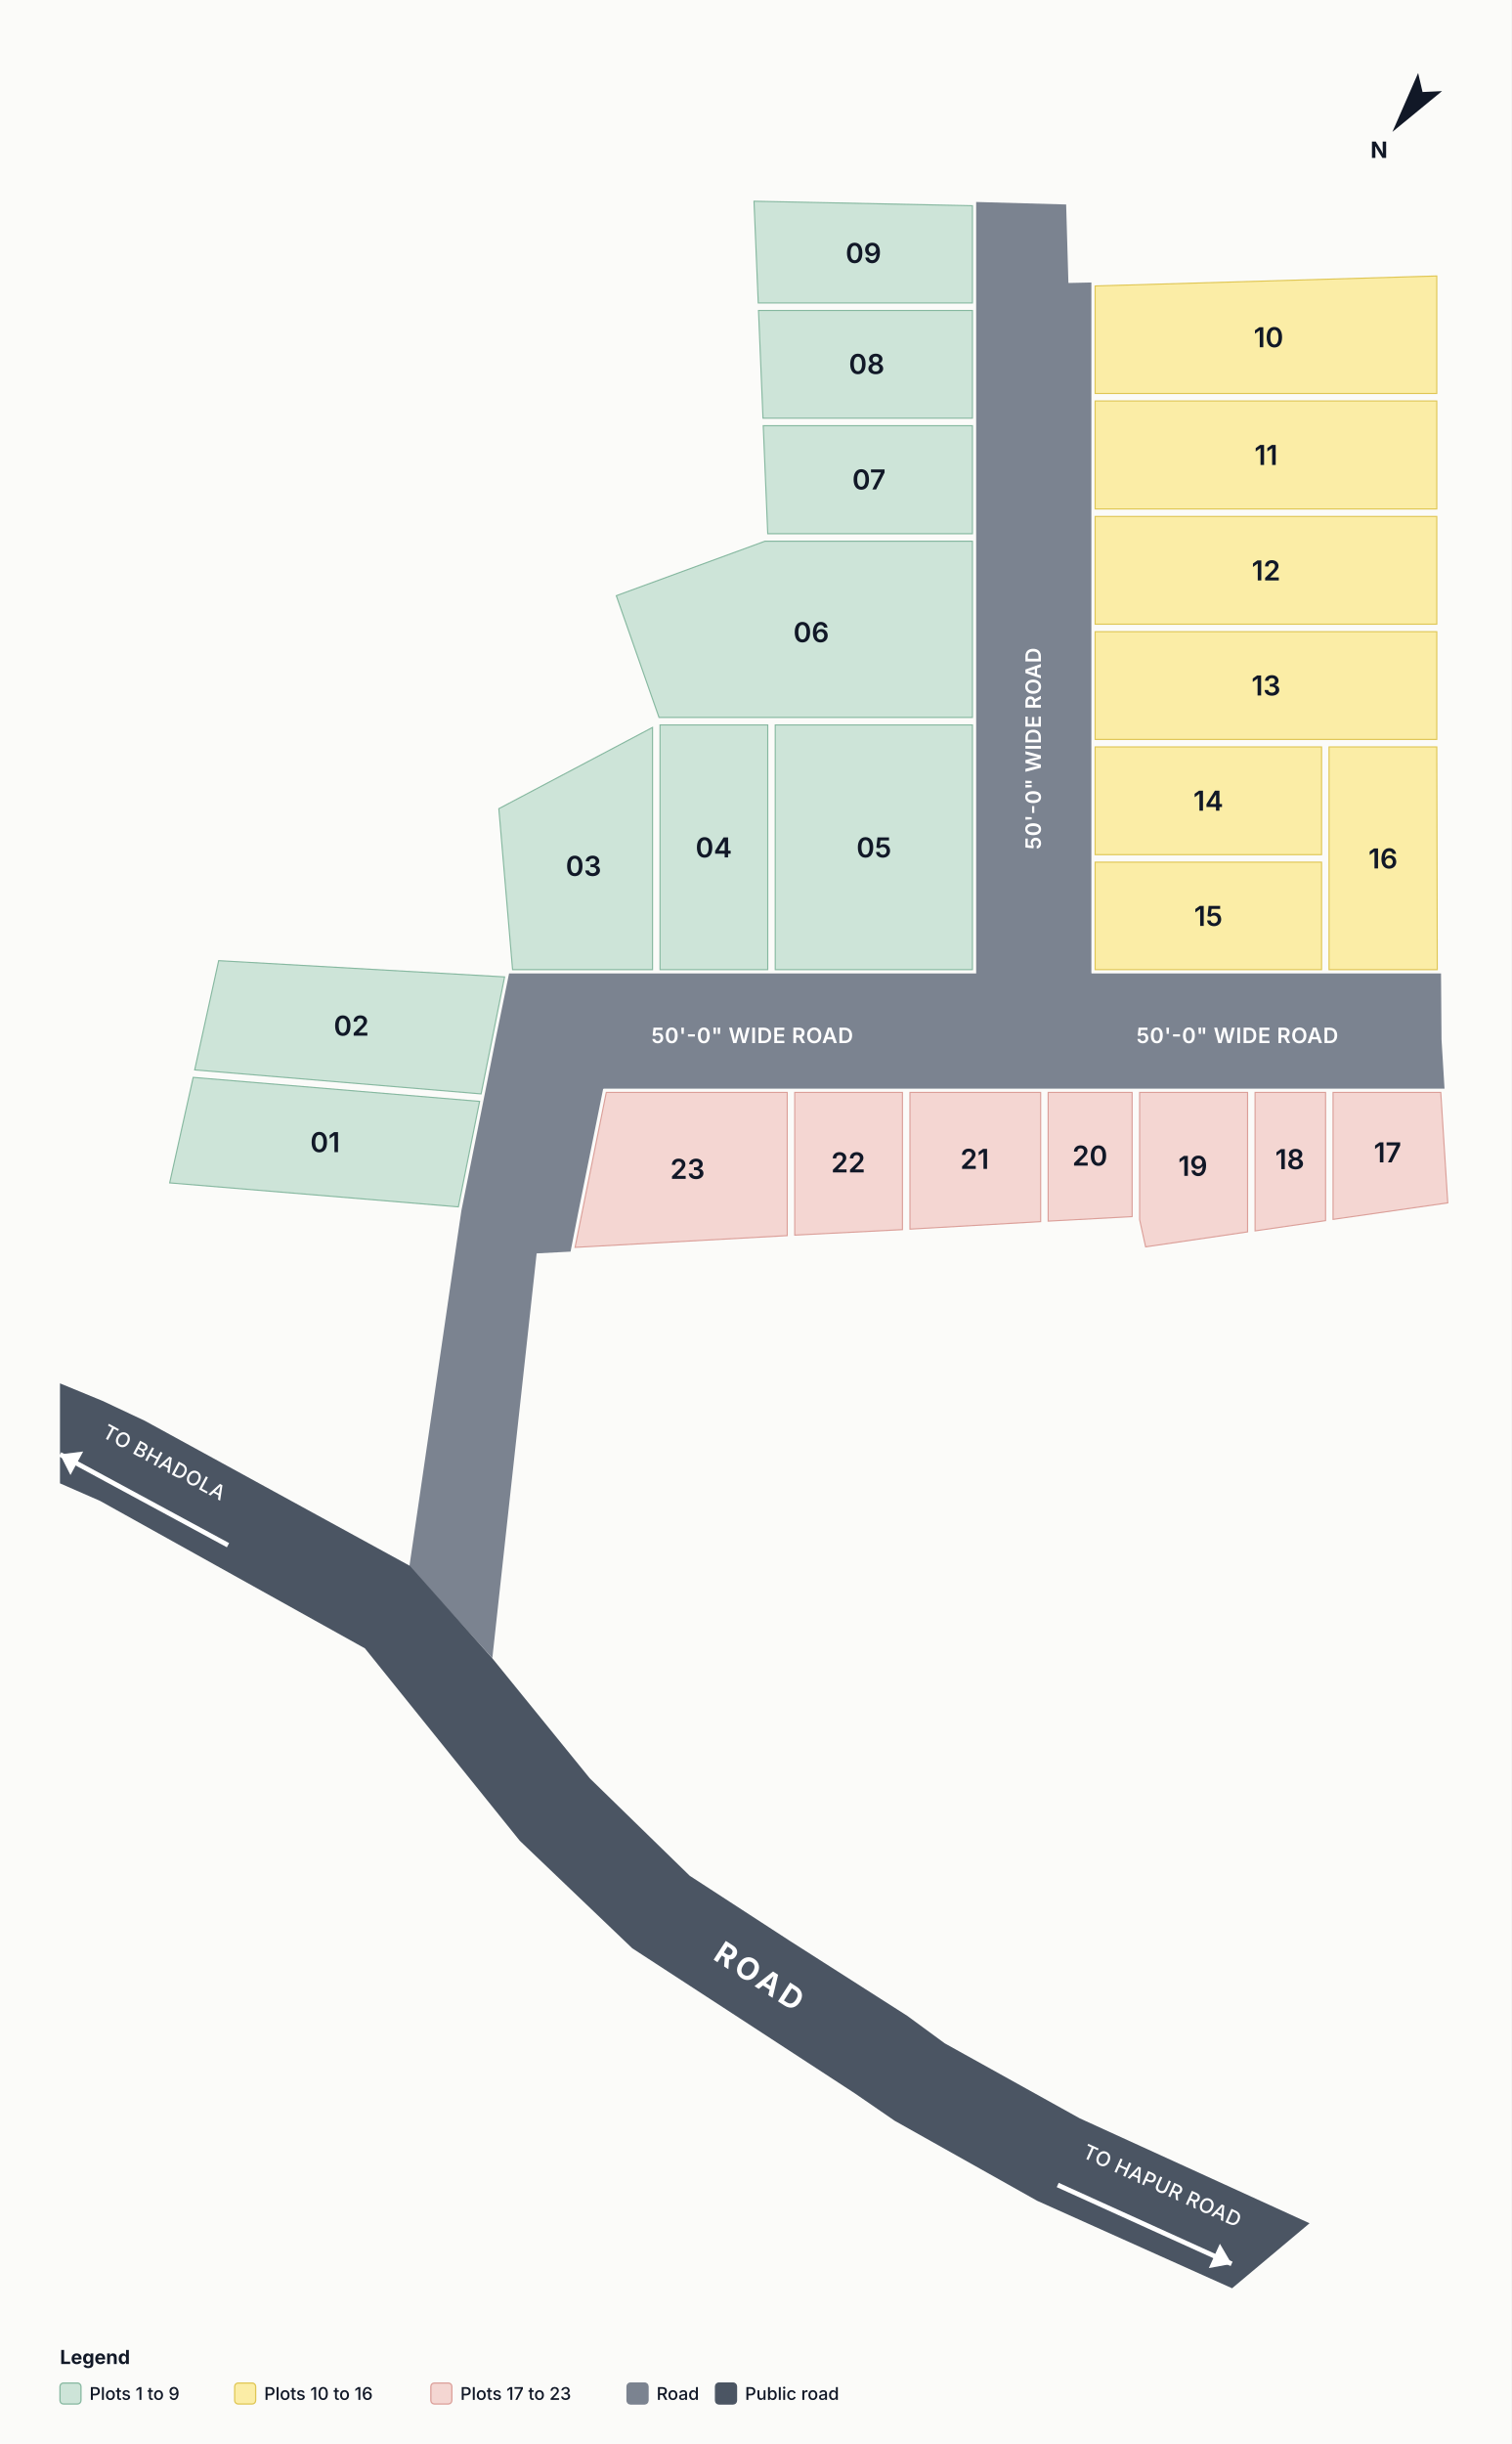
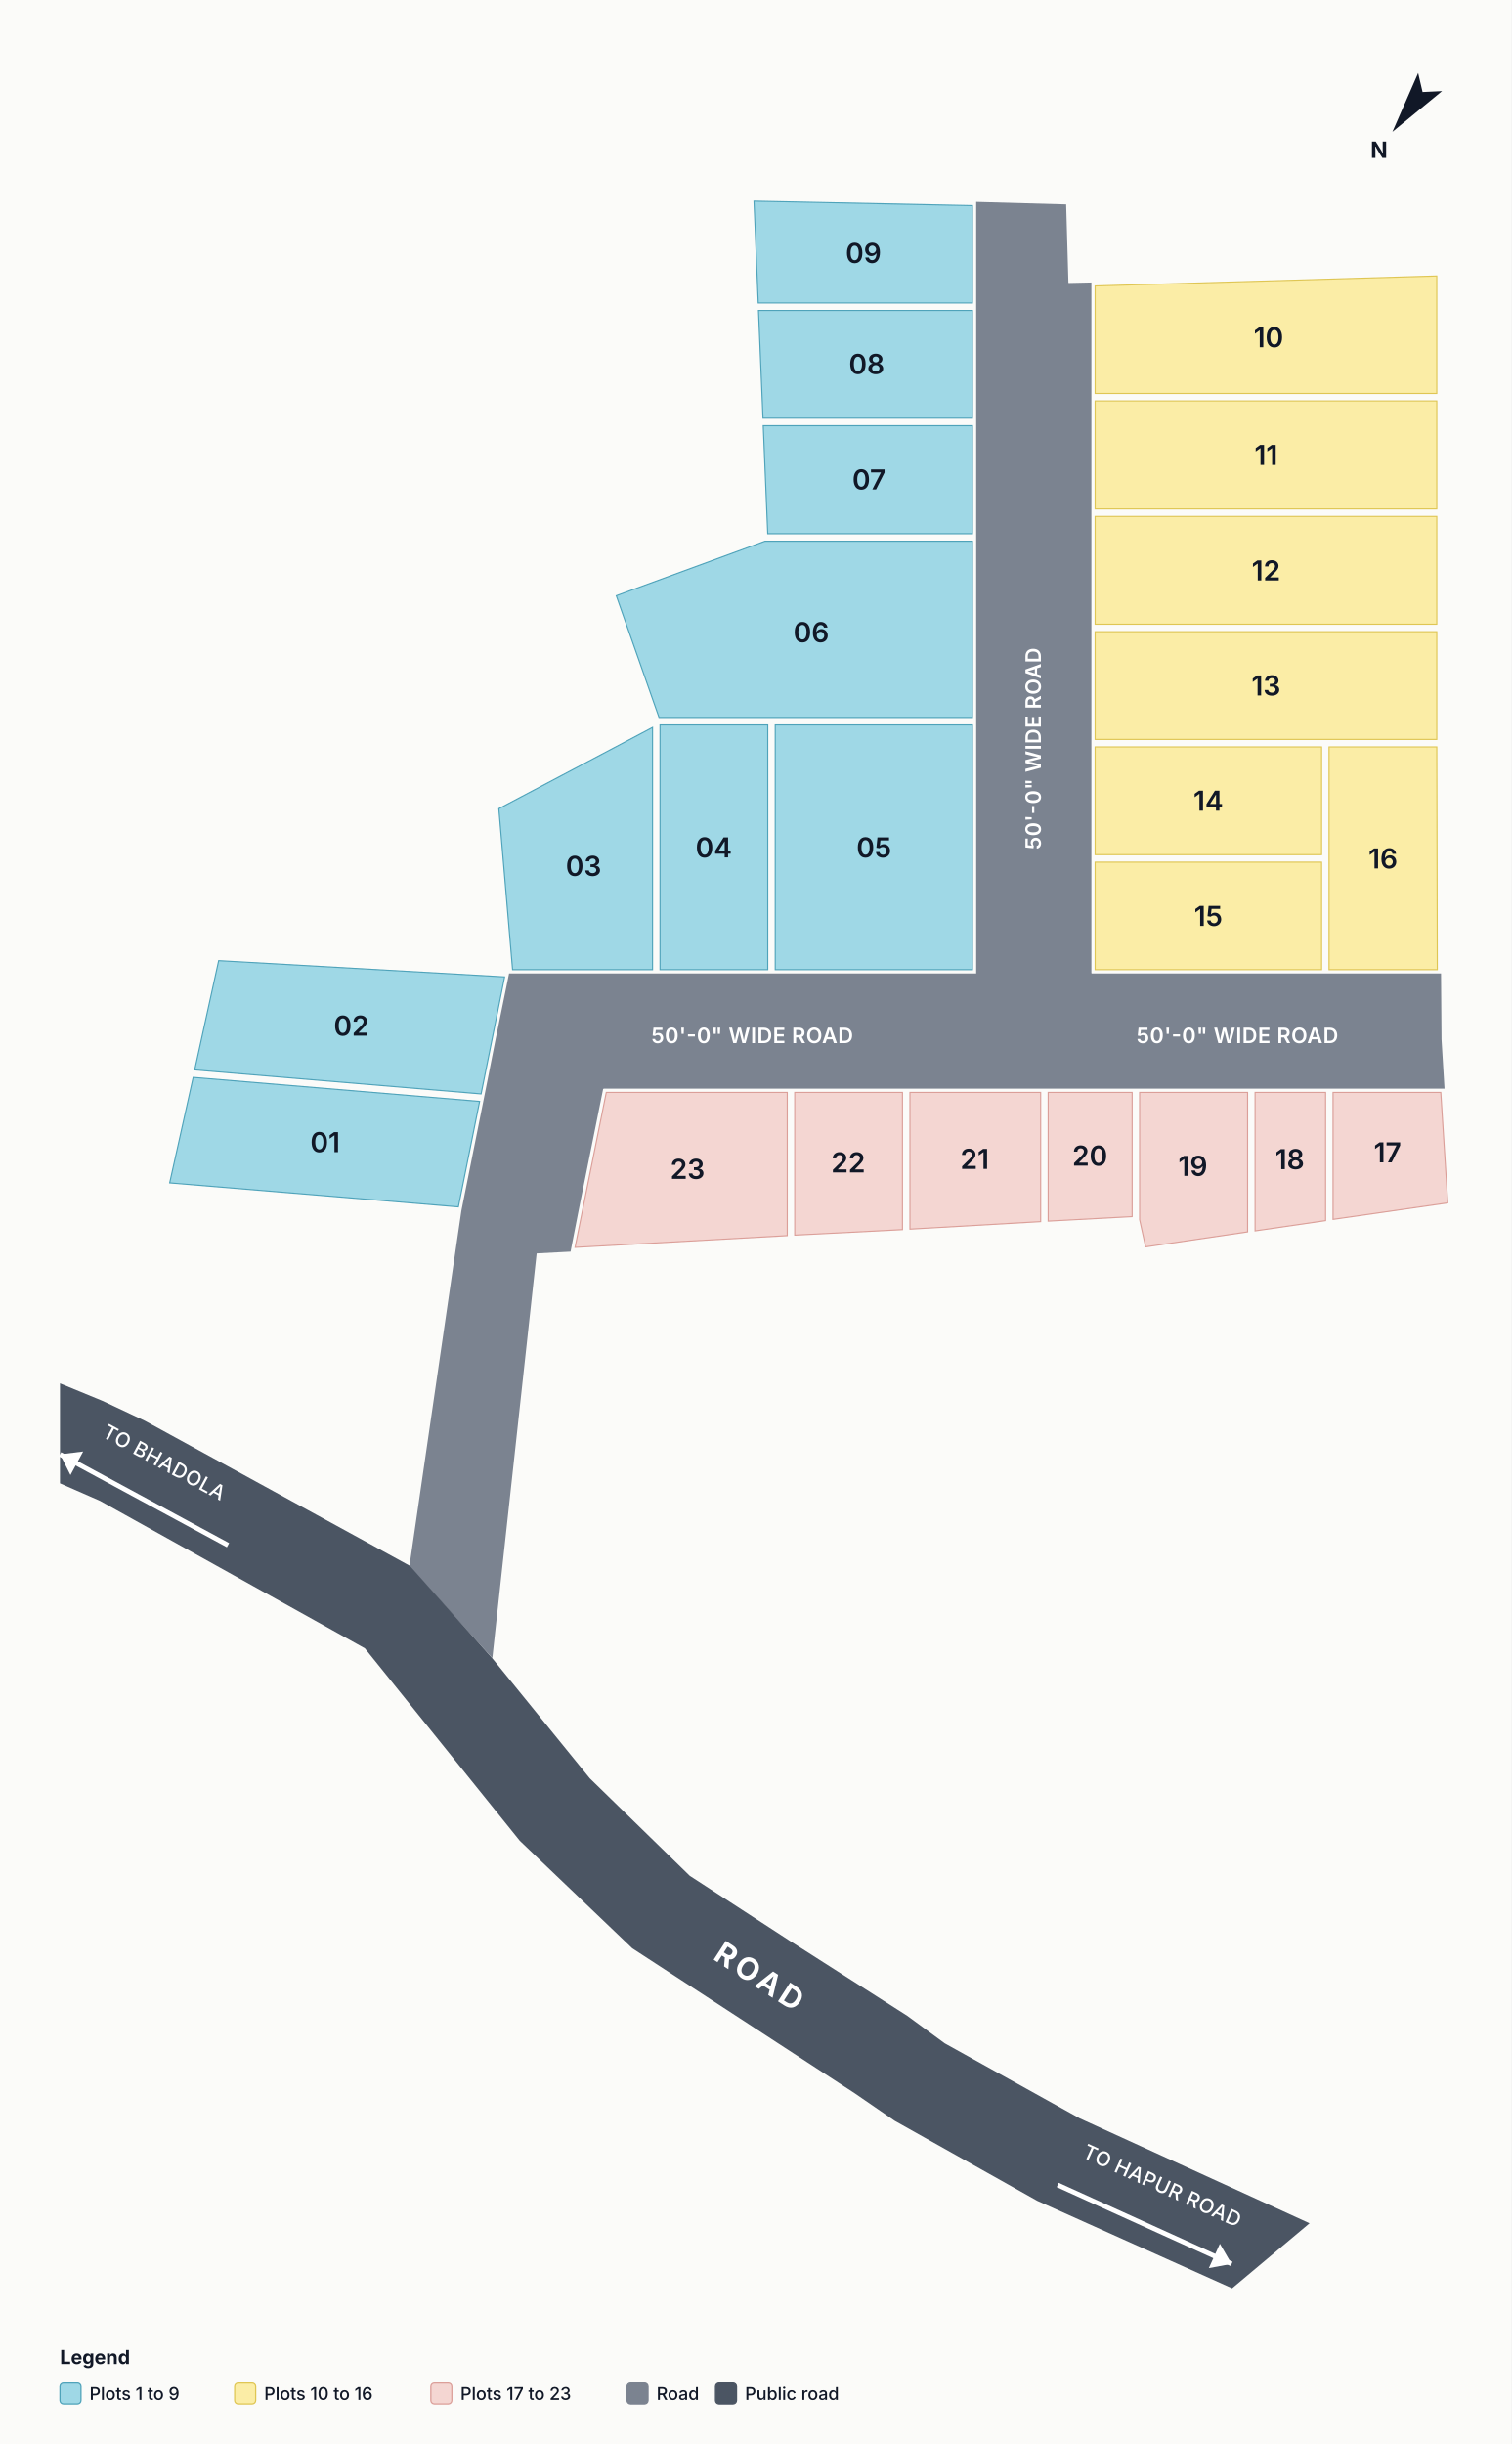
<svg xmlns="http://www.w3.org/2000/svg" viewBox="-1 129.6 604.8 977.7" role="img" aria-label="Isapur Industrial Park Phase 3 plot map">
  <style>svg{font-family:Inter,'Helvetica Neue',Arial,sans-serif}.plot{stroke-width:.45;cursor:pointer}.plot:hover{filter:brightness(.9);stroke:#0F4D3A;stroke-width:.9}.pn{font-weight:600;fill:#111827;text-anchor:middle;dominant-baseline:central;pointer-events:none}.rl{font-weight:600;fill:#fff;text-anchor:middle;dominant-baseline:central;letter-spacing:.02em}.rx{fill:#111827;paint-order:stroke;stroke:#fff;stroke-width:1.1}.ck{font-weight:700;letter-spacing:.1em;fill:#fff;stroke:none}.nl{fill:#7A92A8;font-size:3px;font-weight:700;letter-spacing:.18em;text-anchor:middle;dominant-baseline:central;paint-order:stroke;stroke:#fff;stroke-width:.7;pointer-events:none}.ht{font-family:Montserrat,Inter,Arial,sans-serif;font-weight:700;fill:#111827}.lg{font-weight:500;fill:#111827}
- .c-sage{fill:#CDE4D8;stroke:#86B8A0}
+ .c-aqua{fill:#9FD8E6;stroke:#4FA3BA}
.c-deep{fill:#A9D2BD;stroke:#5E9E82}
.c-sun{fill:#FBEDA6;stroke:#DFC654}
.c-rose{fill:#F4D6D2;stroke:#DB9F99}
.c-shop{fill:#F3C58F;stroke:#C98A3C}
- .c-mist{fill:#DDE2E8;stroke:#A3AEBC}
+ .c-lilac{fill:#CFC1F0;stroke:#9382C9}
</style>
  <rect x="-1" y="129.6" width="604.8" height="977.7" fill="#FBFBF9" />
  <g id="roads">
    <path d="M196 792.9L196 792.9L200 756.3L213.7 631.3L213.7 631.2L213.7 631.2L213.7 631.2L213.7 631.1L213.7 631.1L213.8 631.1L213.8 631.1L213.8 631L213.8 631L213.9 631L213.9 631L213.9 631L213.9 631L214 631L227.3 630.3L227.3 630.3L227.3 630.3L230.5 614L230.5 614L240.3 565.4L240.3 565.3L240.3 565.3L240.3 565.3L240.4 565.3L240.4 565.2L240.4 565.2L240.4 565.2L240.4 565.2L240.5 565.2L240.5 565.1L240.5 565.1L240.5 565.1L240.6 565.1L240.6 565.1L577 565.1L577 565.1L577 565.1L575.8 545.4L575.8 545.4L575.6 519L575.6 519L575.6 519L436 519L436 519L436 519L435.9 519L435.9 519L435.9 519L435.9 519L435.8 519L435.8 519L435.8 518.9L435.8 518.9L435.8 518.9L435.7 518.9L435.7 518.8L435.7 518.8L435.7 518.8L435.7 518.7L435.7 242.6L435.7 242.6L435.7 242.6L426.8 242.8L426.8 242.8L426.7 242.8L426.7 242.8L426.7 242.8L426.6 242.8L426.6 242.7L426.6 242.7L426.6 242.7L426.6 242.7L426.5 242.7L426.5 242.6L426.5 242.6L426.5 242.6L426.5 242.6L426.5 242.5L426.5 242.5L425.6 211.4L425.6 211.4L425.6 211.4L389.6 210.4L389.6 210.4L389.6 210.4L389.6 518.7L389.6 518.8L389.6 518.8L389.6 518.8L389.6 518.9L389.6 518.9L389.6 518.9L389.6 518.9L389.6 519L389.5 519L389.5 519L389.5 519L389.5 519L389.4 519L389.4 519L389.4 519L389.3 519L202.7 519L202.7 519L202.7 519L197.3 545.4L193.4 565.1L193.4 565.1L183.6 614L183.6 614L181.2 630.3L181.2 630.3L181.1 631L181.1 631L162.8 756.3L162.8 756.3L162.8 756.3L196 792.9Z" fill="#7B8390" />
    <path id="public-road" d="M23 683L40 690L57 698L163 756L196 793L235 841L275 880L315 906L362 936L377 947L431 977L523 1019L492 1045L414 1010L357 978L341 967L295 937L252 909L207 866L145 789L39 730L23 723Z" fill="#4B5563" />
  </g>
  <g id="phase-3">
-     <path id="p3-001" class="plot c-sage" data-type="plot" data-plot="01" data-phase="3" data-block="W" d="M76.3 560.6L66.9 602.8L182.4 612.4L190.9 570.2Z" />
-     <path id="p3-002" class="plot c-sage" data-type="plot" data-plot="02" data-phase="3" data-block="W" d="M86.5 513.9L76.9 557.6L191.5 567.2L200.9 520.4Z" />
-     <path id="p3-003" class="plot c-sage" data-type="plot" data-plot="03" data-phase="3" data-block="W" d="M260.1 420.6L198.6 453.1L204.1 517.5L260.1 517.5Z" />
-     <path id="p3-004" class="plot c-sage" data-type="plot" data-plot="04" data-phase="3" data-block="W" d="M263.1 419.6L263.1 517.5L306.2 517.5L306.2 419.6Z" />
-     <path id="p3-005" class="plot c-sage" data-type="plot" data-plot="05" data-phase="3" data-block="W" d="M309.2 419.6L309.2 517.5L388.1 517.5L388.1 419.6Z" />
-     <path id="p3-006" class="plot c-sage" data-type="plot" data-plot="06" data-phase="3" data-block="W" d="M305.1 346.1L245.6 367.9L262.7 416.6L388.1 416.6L388.1 346.1Z" />
-     <path id="p3-007" class="plot c-sage" data-type="plot" data-plot="07" data-phase="3" data-block="W" d="M304.4 299.9L306.2 343.1L388.1 343.1L388.1 299.9Z" />
-     <path id="p3-008" class="plot c-sage" data-type="plot" data-plot="08" data-phase="3" data-block="W" d="M302.5 253.8L304.3 296.9L388.1 296.9L388.1 253.8Z" />
-     <path id="p3-009" class="plot c-sage" data-type="plot" data-plot="09" data-phase="3" data-block="W" d="M300.7 210.1L302.4 250.8L388.1 250.8L388.1 211.9Z" />
+     <path id="p3-001" class="plot c-aqua" data-type="plot" data-plot="01" data-phase="3" data-block="W" d="M76.3 560.6L66.9 602.8L182.4 612.4L190.9 570.2Z" />
+     <path id="p3-002" class="plot c-aqua" data-type="plot" data-plot="02" data-phase="3" data-block="W" d="M86.5 513.9L76.9 557.6L191.5 567.2L200.9 520.4Z" />
+     <path id="p3-003" class="plot c-aqua" data-type="plot" data-plot="03" data-phase="3" data-block="W" d="M260.1 420.6L198.6 453.1L204.1 517.5L260.1 517.5Z" />
+     <path id="p3-004" class="plot c-aqua" data-type="plot" data-plot="04" data-phase="3" data-block="W" d="M263.1 419.6L263.1 517.5L306.2 517.5L306.2 419.6Z" />
+     <path id="p3-005" class="plot c-aqua" data-type="plot" data-plot="05" data-phase="3" data-block="W" d="M309.2 419.6L309.2 517.5L388.1 517.5L388.1 419.6Z" />
+     <path id="p3-006" class="plot c-aqua" data-type="plot" data-plot="06" data-phase="3" data-block="W" d="M305.1 346.1L245.6 367.9L262.7 416.6L388.1 416.6L388.1 346.1Z" />
+     <path id="p3-007" class="plot c-aqua" data-type="plot" data-plot="07" data-phase="3" data-block="W" d="M304.4 299.9L306.2 343.1L388.1 343.1L388.1 299.9Z" />
+     <path id="p3-008" class="plot c-aqua" data-type="plot" data-plot="08" data-phase="3" data-block="W" d="M302.5 253.8L304.3 296.9L388.1 296.9L388.1 253.8Z" />
+     <path id="p3-009" class="plot c-aqua" data-type="plot" data-plot="09" data-phase="3" data-block="W" d="M300.7 210.1L302.4 250.8L388.1 250.8L388.1 211.9Z" />
    <path id="p3-010" class="plot c-sun" data-type="plot" data-plot="10" data-phase="3" data-block="E" d="M573.9 240L437.2 244L437.2 287L573.9 287Z" />
    <path id="p3-011" class="plot c-sun" data-type="plot" data-plot="11" data-phase="3" data-block="E" d="M437.2 290L437.2 333.2L573.9 333.2L573.9 290Z" />
    <path id="p3-012" class="plot c-sun" data-type="plot" data-plot="12" data-phase="3" data-block="E" d="M437.2 336.2L437.2 379.3L573.9 379.3L573.9 336.2Z" />
    <path id="p3-013" class="plot c-sun" data-type="plot" data-plot="13" data-phase="3" data-block="E" d="M437.2 382.3L437.2 425.4L573.9 425.4L573.9 382.3Z" />
    <path id="p3-014" class="plot c-sun" data-type="plot" data-plot="14" data-phase="3" data-block="E" d="M437.2 428.4L437.2 471.5L527.8 471.5L527.8 428.4Z" />
    <path id="p3-015" class="plot c-sun" data-type="plot" data-plot="15" data-phase="3" data-block="E" d="M437.2 474.5L437.2 517.5L527.8 517.5L527.8 474.5Z" />
    <path id="p3-016" class="plot c-sun" data-type="plot" data-plot="16" data-phase="3" data-block="E" d="M530.8 428.4L530.8 517.5L574.1 517.5L573.9 428.4Z" />
    <path id="p3-017" class="plot c-rose" data-type="plot" data-plot="17" data-phase="3" data-block="S" d="M532.4 566.6L532.4 617.4L578.3 610.8L575.5 566.6Z" />
    <path id="p3-018" class="plot c-rose" data-type="plot" data-plot="18" data-phase="3" data-block="S" d="M501.2 566.6L501.2 622L529.4 617.9L529.4 566.6Z" />
    <path id="p3-019" class="plot c-rose" data-type="plot" data-plot="19" data-phase="3" data-block="S" d="M455 566.6L455 617.5L457.4 628.4L498.2 622.4L498.2 566.6Z" />
    <path id="p3-020" class="plot c-rose" data-type="plot" data-plot="20" data-phase="3" data-block="S" d="M418.4 566.6L418.4 618.1L452 616.3L452 566.6Z" />
    <path id="p3-021" class="plot c-rose" data-type="plot" data-plot="21" data-phase="3" data-block="S" d="M363.1 566.6L363.1 621.3L415.4 618.3L415.4 566.6Z" />
    <path id="p3-022" class="plot c-rose" data-type="plot" data-plot="22" data-phase="3" data-block="S" d="M317 566.6L317 623.7L360.1 621.5L360.1 566.6Z" />
    <path id="p3-023" class="plot c-rose" data-type="plot" data-plot="23" data-phase="3" data-block="S" d="M241.6 566.6L229.1 628.6L314 623.9L314 566.6Z" />
  </g>
  <g id="labels">
    <text class="pn" font-size="11" x="129.1" y="586.5">01</text>
    <text class="pn" font-size="11" x="139.6" y="539.9">02</text>
    <text class="pn" font-size="11" x="232.5" y="476">03</text>
    <text class="pn" font-size="11" x="284.6" y="468.6">04</text>
    <text class="pn" font-size="11" x="348.7" y="468.6">05</text>
    <text class="pn" font-size="11" x="323.6" y="382.5">06</text>
    <text class="pn" font-size="11" x="346.7" y="321.4">07</text>
    <text class="pn" font-size="11" x="345.8" y="275.2">08</text>
    <text class="pn" font-size="11" x="344.5" y="230.8">09</text>
    <text class="pn" font-size="11" x="506.6" y="264.5">10</text>
    <text class="pn" font-size="11" x="505.6" y="311.6">11</text>
    <text class="pn" font-size="11" x="505.6" y="357.8">12</text>
    <text class="pn" font-size="11" x="505.6" y="403.8">13</text>
    <text class="pn" font-size="11" x="482.5" y="449.9">14</text>
    <text class="pn" font-size="11" x="482.5" y="496">15</text>
    <text class="pn" font-size="11" x="552.4" y="473">16</text>
    <text class="pn" font-size="11" x="554.2" y="590.6">17</text>
    <text class="pn" font-size="11" x="515.1" y="593.3">18</text>
    <text class="pn" font-size="11" x="476.3" y="596">19</text>
    <text class="pn" font-size="11" x="435.1" y="591.9">20</text>
    <text class="pn" font-size="11" x="389" y="593.2">21</text>
    <text class="pn" font-size="11" x="338.4" y="594.6">22</text>
    <text class="pn" font-size="11" x="274.1" y="597.2">23</text>
  </g>
  <g id="road-labels">
    <text class="rl" font-size="8.5" transform="translate(300 543.8) rotate(0)">50'-0" WIDE ROAD</text>
    <text class="rl" font-size="8.5" transform="translate(494.1 543.8) rotate(0)">50'-0" WIDE ROAD</text>
    <text class="rl" font-size="8.5" transform="translate(412.4 429.1) rotate(-90)">50'-0" WIDE ROAD</text>
    <g transform="translate(61.1 721.3) rotate(28.4)">
      <path d="M38.2 9.4L-38.2 9.4" stroke="#fff" stroke-width="1.9" fill="none" />
      <path d="M-38.2 9.4L-30.6 4L-30.6 14.7Z" fill="#fff" />
      <text class="rl" font-size="8.1" y="-7.7" style="font-weight:500">TO BHADOLA</text>
    </g>
    <g transform="translate(460.9 1010.9) rotate(24.4)">
      <path d="M-38.2 9.4L38.2 9.4" stroke="#fff" stroke-width="1.9" fill="none" />
      <path d="M38.2 9.4L30.6 4L30.6 14.7Z" fill="#fff" />
      <text class="rl" font-size="8.1" y="-7.7" style="font-weight:500">TO HAPUR ROAD</text>
    </g>
    <text class="rl" font-size="12.3" style="font-weight:700;letter-spacing:.12em" transform="translate(302.9 920.1) rotate(32.9)">ROAD</text>
  </g>
  <g id="north">
    <g transform="translate(565.8 169.6) rotate(217.1)">
      <path d="M0 -16L6 9L0 4L-6 9Z" fill="#111827" />
    </g>
    <text class="ht" font-size="9" text-anchor="middle" dominant-baseline="central" x="550.8" y="189.5">N</text>
  </g>
  <g id="legend">
    <text class="ht" font-size="7.7" x="23" y="1075.3">Legend</text>
-     <rect x="23" y="1082.9" width="8.4" height="8.4" rx="1.4" fill="#CDE4D8" stroke="#86B8A0" stroke-width=".5" />
+     <rect x="23" y="1082.9" width="8.4" height="8.4" rx="1.4" fill="#9FD8E6" stroke="#4FA3BA" stroke-width=".5" />
    <text class="lg" font-size="7" x="34.8" y="1087.1" dominant-baseline="central">Plots 1 to 9</text>
    <rect x="92.9" y="1082.9" width="8.4" height="8.4" rx="1.4" fill="#FBEDA6" stroke="#DFC654" stroke-width=".5" />
    <text class="lg" font-size="7" x="104.7" y="1087.1" dominant-baseline="central">Plots 10 to 16</text>
    <rect x="171.4" y="1082.9" width="8.4" height="8.4" rx="1.4" fill="#F4D6D2" stroke="#DB9F99" stroke-width=".5" />
    <text class="lg" font-size="7" x="183.2" y="1087.1" dominant-baseline="central">Plots 17 to 23</text>
    <rect x="249.9" y="1082.9" width="8.4" height="8.4" rx="1.4" fill="#7B8390" stroke="#7B8390" stroke-width=".5" />
    <text class="lg" font-size="7" x="261.7" y="1087.1" dominant-baseline="central">Road</text>
    <rect x="285.3" y="1082.9" width="8.4" height="8.4" rx="1.4" fill="#4B5563" stroke="#4B5563" stroke-width=".5" />
    <text class="lg" font-size="7" x="297.1" y="1087.1" dominant-baseline="central">Public road</text>
  </g>
</svg>
